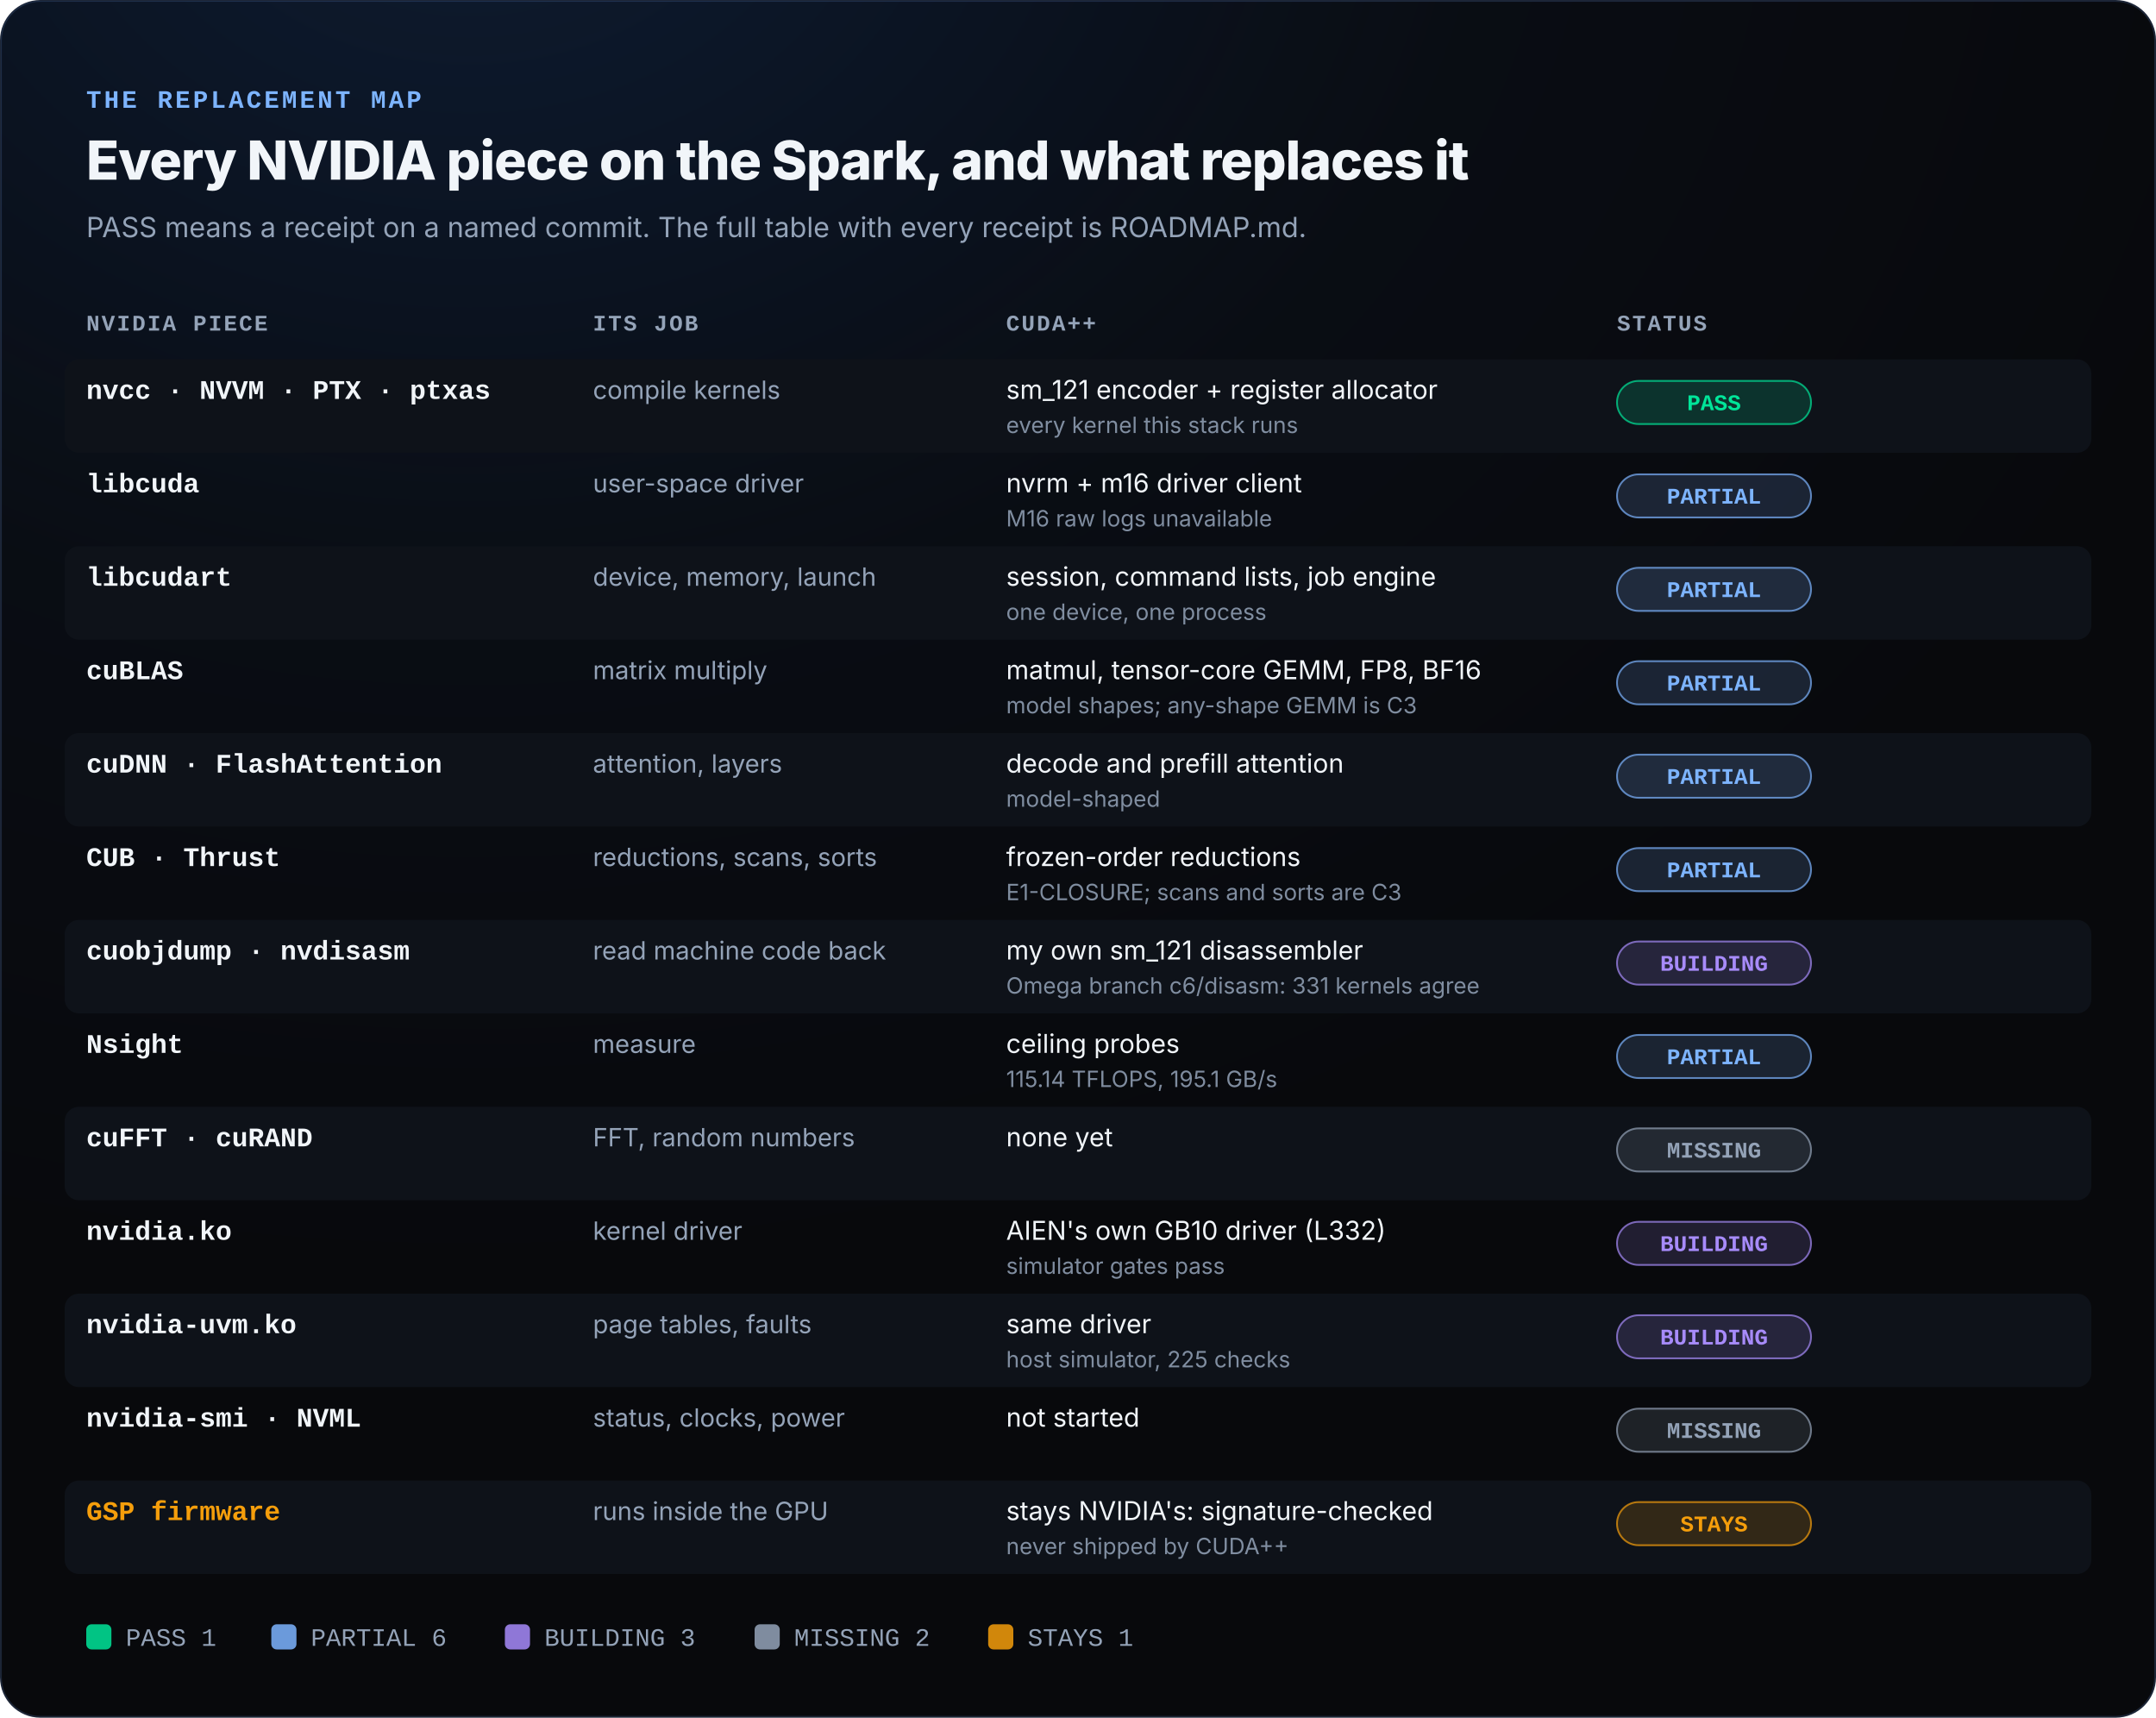
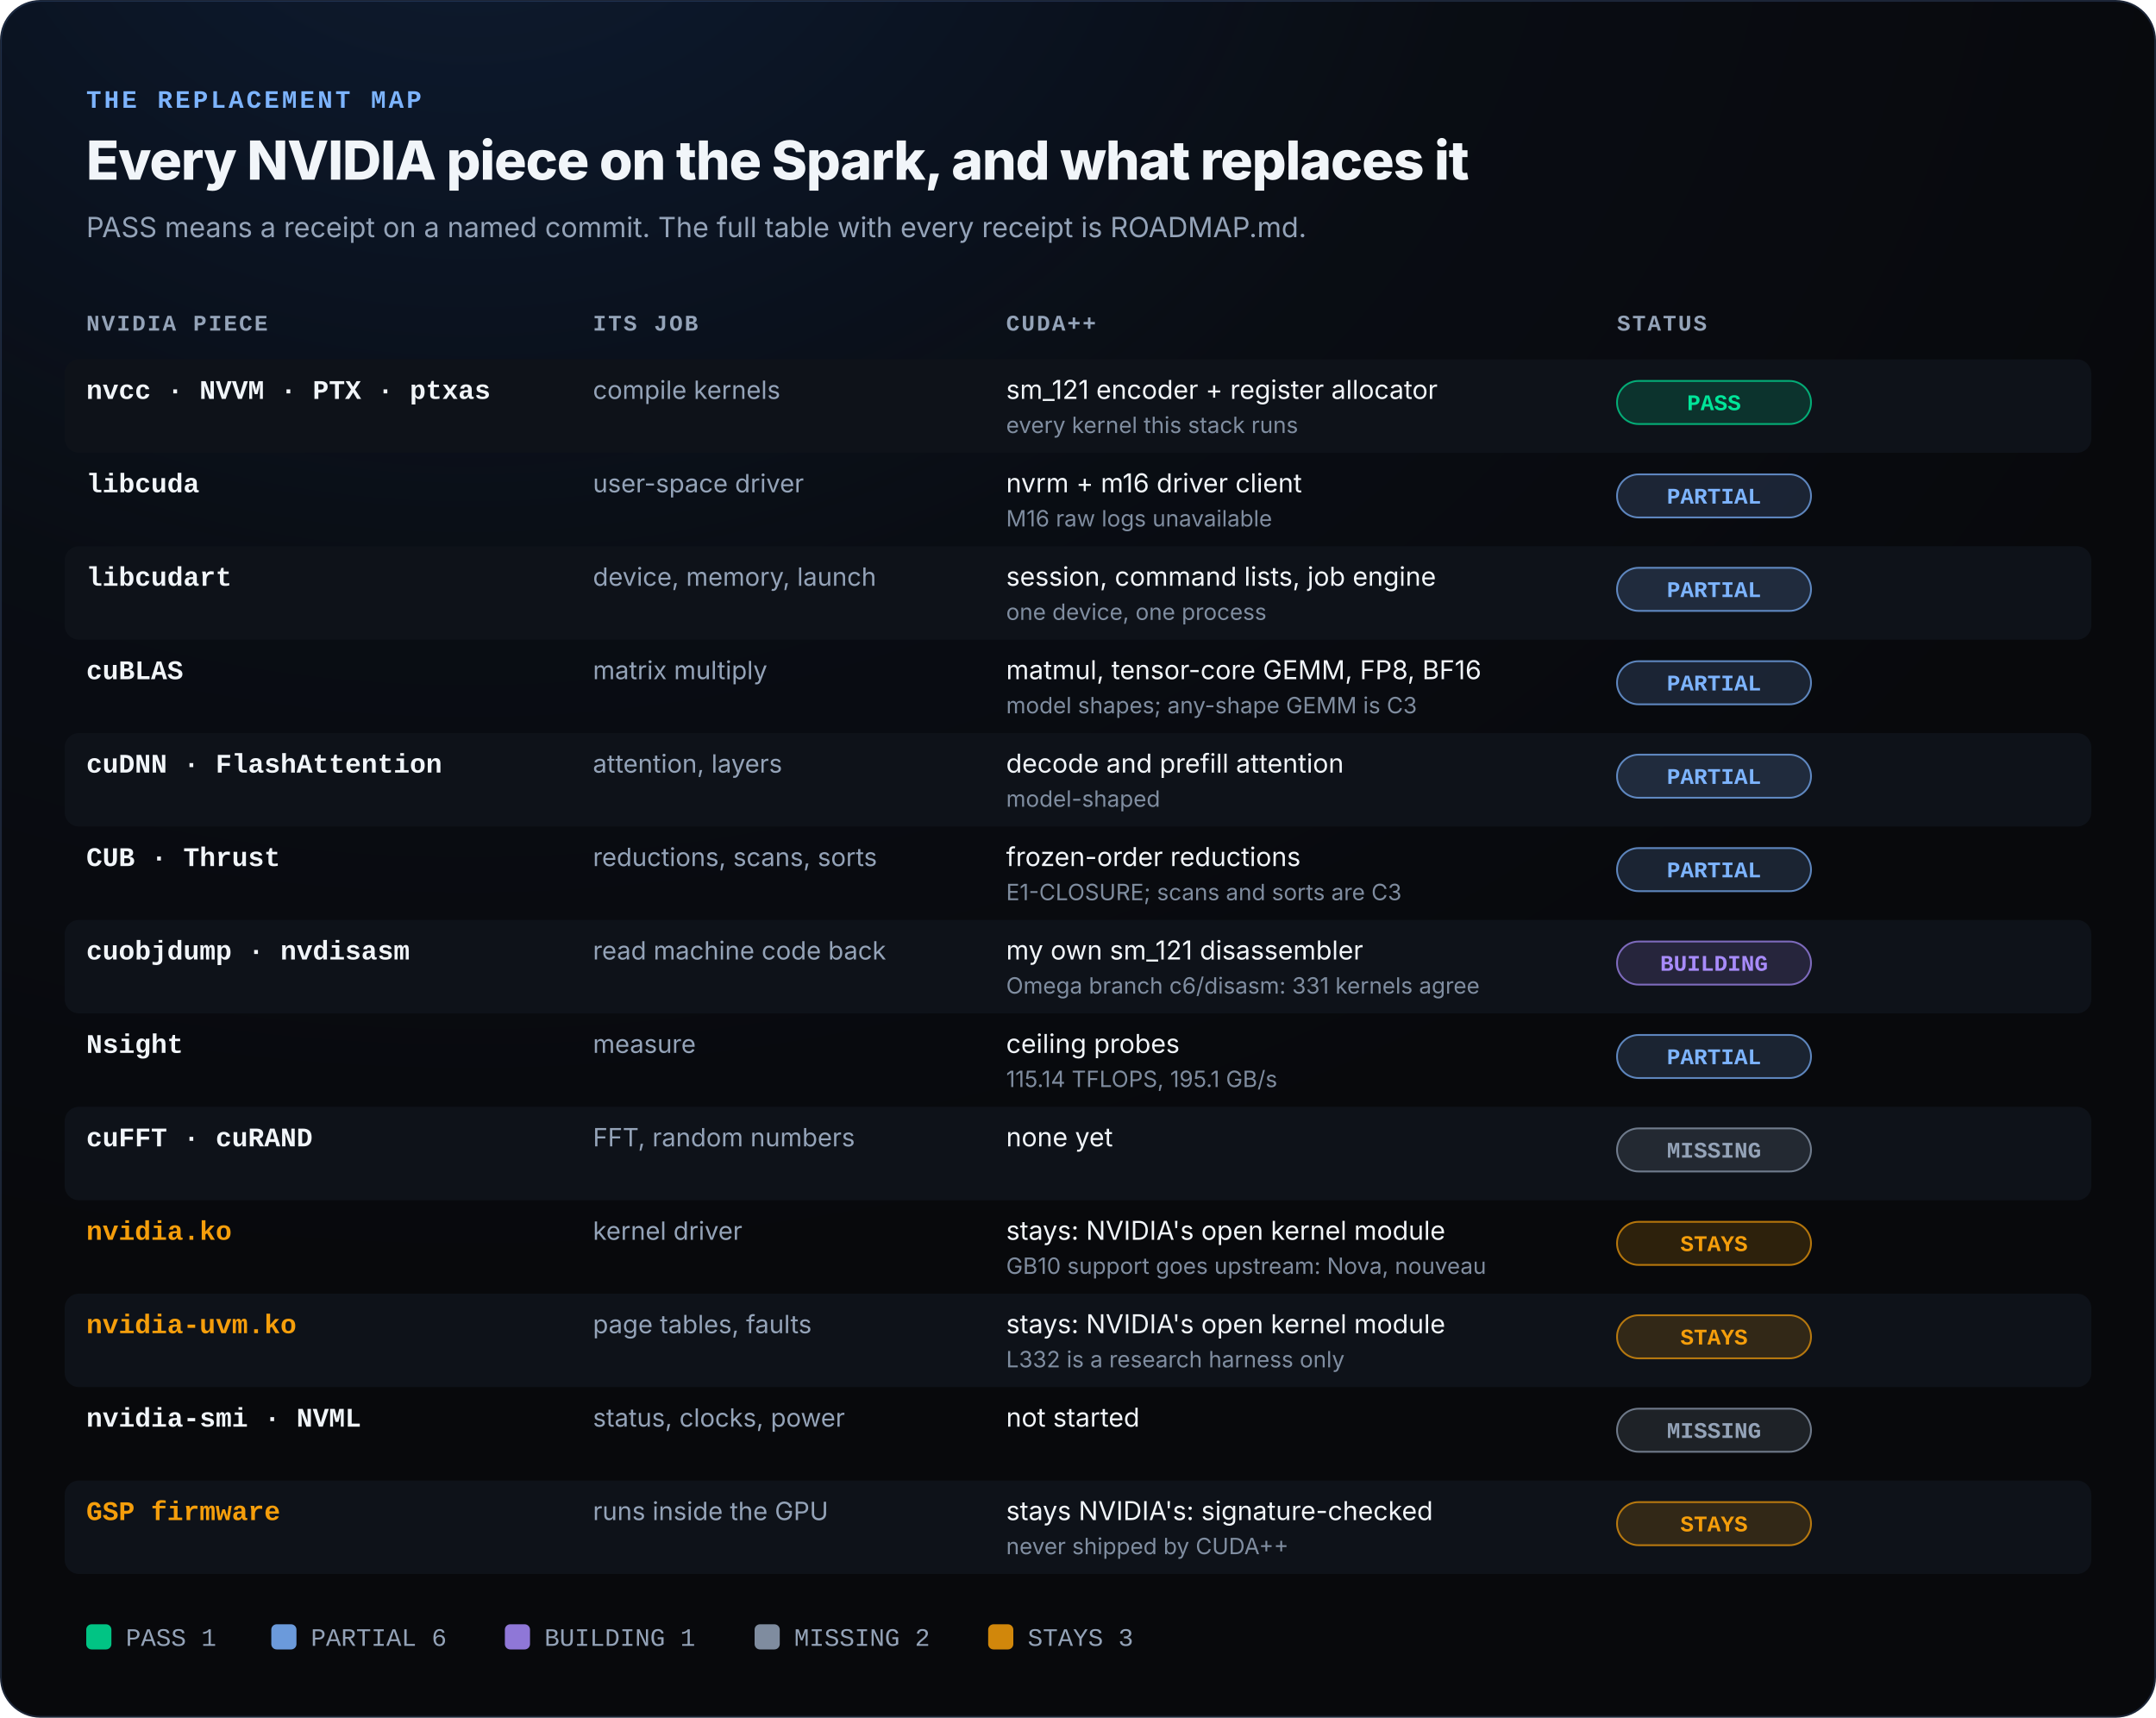
<svg xmlns="http://www.w3.org/2000/svg" width="1200" height="956" viewBox="0 0 1200 956" role="img" aria-labelledby="t d">
  <defs>
    <radialGradient id="glow" cx="22%" cy="-10%" r="85%">
      <stop offset="0" stop-color="#2d7ff9" stop-opacity="0.16" />
      <stop offset="0.55" stop-color="#2d7ff9" stop-opacity="0.03" />
      <stop offset="1" stop-color="#2d7ff9" stop-opacity="0" />
    </radialGradient>
    <radialGradient id="glow2" cx="92%" cy="8%" r="45%">
      <stop offset="0" stop-color="#00e599" stop-opacity="0.08" />
      <stop offset="1" stop-color="#00e599" stop-opacity="0" />
    </radialGradient>
    <marker id="arrow" viewBox="0 0 10 10" refX="9" refY="5" markerWidth="7" markerHeight="7" orient="auto-start-reverse">
      <path d="M0 0 L10 5 L0 10 z" fill="#94a3b8" />
    </marker>
  </defs>
  <rect x="0.5" y="0.5" width="1199.0" height="955.0" rx="22" fill="#08090c" stroke="#1c2536" stroke-width="1.0" />
  <rect x="0.5" y="0.5" width="1199.0" height="955.0" rx="22" fill="url(#glow)" stroke="none" stroke-width="1.0" />
  <text x="48.0" y="60.0" font-family="ui-monospace, SFMono-Regular, Menlo, Consolas, 'Liberation Mono', monospace" font-size="14" font-weight="600" fill="#7db4ff" text-anchor="start" letter-spacing="1.5">THE REPLACEMENT MAP</text>
  <text x="48.0" y="100.0" font-family="Inter, ui-sans-serif, -apple-system, 'Segoe UI', Helvetica, Arial, sans-serif" font-size="30" font-weight="800" fill="#f1f5f9" text-anchor="start" letter-spacing="-0.5">Every NVIDIA piece on the Spark, and what replaces it</text>
  <text x="48.0" y="132.0" font-family="Inter, ui-sans-serif, -apple-system, 'Segoe UI', Helvetica, Arial, sans-serif" font-size="15.5" font-weight="400" fill="#94a3b8" text-anchor="start">PASS means a receipt on a named commit. The full table with every receipt is ROADMAP.md.</text>
  <text x="48.0" y="184.0" font-family="ui-monospace, SFMono-Regular, Menlo, Consolas, 'Liberation Mono', monospace" font-size="12.5" font-weight="700" fill="#94a3b8" text-anchor="start" letter-spacing="1">NVIDIA PIECE</text>
  <text x="330.0" y="184.0" font-family="ui-monospace, SFMono-Regular, Menlo, Consolas, 'Liberation Mono', monospace" font-size="12.5" font-weight="700" fill="#94a3b8" text-anchor="start" letter-spacing="1">ITS JOB</text>
  <text x="560.0" y="184.0" font-family="ui-monospace, SFMono-Regular, Menlo, Consolas, 'Liberation Mono', monospace" font-size="12.5" font-weight="700" fill="#94a3b8" text-anchor="start" letter-spacing="1">CUDA++</text>
  <text x="900.0" y="184.0" font-family="ui-monospace, SFMono-Regular, Menlo, Consolas, 'Liberation Mono', monospace" font-size="12.5" font-weight="700" fill="#94a3b8" text-anchor="start" letter-spacing="1">STATUS</text>
  <text x="1040.0" y="184.0" font-family="ui-monospace, SFMono-Regular, Menlo, Consolas, 'Liberation Mono', monospace" font-size="12.5" font-weight="700" fill="#94a3b8" text-anchor="start" letter-spacing="1" />
  <rect x="36.0" y="200.0" width="1128.0" height="52.0" rx="8" fill="#0e1219" stroke="none" stroke-width="1.0" />
  <text x="48.0" y="222.0" font-family="ui-monospace, SFMono-Regular, Menlo, Consolas, 'Liberation Mono', monospace" font-size="15" font-weight="700" fill="#f1f5f9" text-anchor="start">nvcc · NVVM · PTX · ptxas</text>
  <text x="330.0" y="222.0" font-family="Inter, ui-sans-serif, -apple-system, 'Segoe UI', Helvetica, Arial, sans-serif" font-size="14" font-weight="400" fill="#94a3b8" text-anchor="start">compile kernels</text>
  <text x="560.0" y="222.0" font-family="Inter, ui-sans-serif, -apple-system, 'Segoe UI', Helvetica, Arial, sans-serif" font-size="14.5" font-weight="400" fill="#f1f5f9" text-anchor="start">sm_121 encoder + register allocator</text>
  <text x="560.0" y="241.0" font-family="Inter, ui-sans-serif, -apple-system, 'Segoe UI', Helvetica, Arial, sans-serif" font-size="12.5" font-weight="400" fill="#94a3b8" text-anchor="start" opacity="0.85">every kernel this stack runs</text>
  <rect x="900.0" y="212.0" width="108.0" height="24.0" rx="12.0" fill="#00e599" stroke="none" stroke-width="1.0" opacity="0.16" />
  <rect x="900.0" y="212.0" width="108.0" height="24.0" rx="12.0" fill="none" stroke="#00e599" stroke-width="1" opacity="0.7" />
  <text x="954.0" y="228.3" font-family="ui-monospace, SFMono-Regular, Menlo, Consolas, 'Liberation Mono', monospace" font-size="12.5" font-weight="600" fill="#00e599" text-anchor="middle">PASS</text>
  <text x="48.0" y="274.0" font-family="ui-monospace, SFMono-Regular, Menlo, Consolas, 'Liberation Mono', monospace" font-size="15" font-weight="700" fill="#f1f5f9" text-anchor="start">libcuda</text>
  <text x="330.0" y="274.0" font-family="Inter, ui-sans-serif, -apple-system, 'Segoe UI', Helvetica, Arial, sans-serif" font-size="14" font-weight="400" fill="#94a3b8" text-anchor="start">user-space driver</text>
  <text x="560.0" y="274.0" font-family="Inter, ui-sans-serif, -apple-system, 'Segoe UI', Helvetica, Arial, sans-serif" font-size="14.5" font-weight="400" fill="#f1f5f9" text-anchor="start">nvrm + m16 driver client</text>
  <text x="560.0" y="293.0" font-family="Inter, ui-sans-serif, -apple-system, 'Segoe UI', Helvetica, Arial, sans-serif" font-size="12.5" font-weight="400" fill="#94a3b8" text-anchor="start" opacity="0.85">M16 raw logs unavailable</text>
  <rect x="900.0" y="264.0" width="108.0" height="24.0" rx="12.0" fill="#7db4ff" stroke="none" stroke-width="1.0" opacity="0.16" />
  <rect x="900.0" y="264.0" width="108.0" height="24.0" rx="12.0" fill="none" stroke="#7db4ff" stroke-width="1" opacity="0.7" />
  <text x="954.0" y="280.3" font-family="ui-monospace, SFMono-Regular, Menlo, Consolas, 'Liberation Mono', monospace" font-size="12.5" font-weight="600" fill="#7db4ff" text-anchor="middle">PARTIAL</text>
  <rect x="36.0" y="304.0" width="1128.0" height="52.0" rx="8" fill="#0e1219" stroke="none" stroke-width="1.0" />
  <text x="48.0" y="326.0" font-family="ui-monospace, SFMono-Regular, Menlo, Consolas, 'Liberation Mono', monospace" font-size="15" font-weight="700" fill="#f1f5f9" text-anchor="start">libcudart</text>
  <text x="330.0" y="326.0" font-family="Inter, ui-sans-serif, -apple-system, 'Segoe UI', Helvetica, Arial, sans-serif" font-size="14" font-weight="400" fill="#94a3b8" text-anchor="start">device, memory, launch</text>
  <text x="560.0" y="326.0" font-family="Inter, ui-sans-serif, -apple-system, 'Segoe UI', Helvetica, Arial, sans-serif" font-size="14.5" font-weight="400" fill="#f1f5f9" text-anchor="start">session, command lists, job engine</text>
  <text x="560.0" y="345.0" font-family="Inter, ui-sans-serif, -apple-system, 'Segoe UI', Helvetica, Arial, sans-serif" font-size="12.5" font-weight="400" fill="#94a3b8" text-anchor="start" opacity="0.85">one device, one process</text>
  <rect x="900.0" y="316.0" width="108.0" height="24.0" rx="12.0" fill="#7db4ff" stroke="none" stroke-width="1.0" opacity="0.16" />
  <rect x="900.0" y="316.0" width="108.0" height="24.0" rx="12.0" fill="none" stroke="#7db4ff" stroke-width="1" opacity="0.7" />
  <text x="954.0" y="332.3" font-family="ui-monospace, SFMono-Regular, Menlo, Consolas, 'Liberation Mono', monospace" font-size="12.5" font-weight="600" fill="#7db4ff" text-anchor="middle">PARTIAL</text>
  <text x="48.0" y="378.0" font-family="ui-monospace, SFMono-Regular, Menlo, Consolas, 'Liberation Mono', monospace" font-size="15" font-weight="700" fill="#f1f5f9" text-anchor="start">cuBLAS</text>
  <text x="330.0" y="378.0" font-family="Inter, ui-sans-serif, -apple-system, 'Segoe UI', Helvetica, Arial, sans-serif" font-size="14" font-weight="400" fill="#94a3b8" text-anchor="start">matrix multiply</text>
  <text x="560.0" y="378.0" font-family="Inter, ui-sans-serif, -apple-system, 'Segoe UI', Helvetica, Arial, sans-serif" font-size="14.5" font-weight="400" fill="#f1f5f9" text-anchor="start">matmul, tensor-core GEMM, FP8, BF16</text>
  <text x="560.0" y="397.0" font-family="Inter, ui-sans-serif, -apple-system, 'Segoe UI', Helvetica, Arial, sans-serif" font-size="12.5" font-weight="400" fill="#94a3b8" text-anchor="start" opacity="0.85">model shapes; any-shape GEMM is C3</text>
  <rect x="900.0" y="368.0" width="108.0" height="24.0" rx="12.0" fill="#7db4ff" stroke="none" stroke-width="1.0" opacity="0.16" />
  <rect x="900.0" y="368.0" width="108.0" height="24.0" rx="12.0" fill="none" stroke="#7db4ff" stroke-width="1" opacity="0.7" />
  <text x="954.0" y="384.3" font-family="ui-monospace, SFMono-Regular, Menlo, Consolas, 'Liberation Mono', monospace" font-size="12.5" font-weight="600" fill="#7db4ff" text-anchor="middle">PARTIAL</text>
  <rect x="36.0" y="408.0" width="1128.0" height="52.0" rx="8" fill="#0e1219" stroke="none" stroke-width="1.0" />
  <text x="48.0" y="430.0" font-family="ui-monospace, SFMono-Regular, Menlo, Consolas, 'Liberation Mono', monospace" font-size="15" font-weight="700" fill="#f1f5f9" text-anchor="start">cuDNN · FlashAttention</text>
  <text x="330.0" y="430.0" font-family="Inter, ui-sans-serif, -apple-system, 'Segoe UI', Helvetica, Arial, sans-serif" font-size="14" font-weight="400" fill="#94a3b8" text-anchor="start">attention, layers</text>
  <text x="560.0" y="430.0" font-family="Inter, ui-sans-serif, -apple-system, 'Segoe UI', Helvetica, Arial, sans-serif" font-size="14.5" font-weight="400" fill="#f1f5f9" text-anchor="start">decode and prefill attention</text>
  <text x="560.0" y="449.0" font-family="Inter, ui-sans-serif, -apple-system, 'Segoe UI', Helvetica, Arial, sans-serif" font-size="12.5" font-weight="400" fill="#94a3b8" text-anchor="start" opacity="0.85">model-shaped</text>
  <rect x="900.0" y="420.0" width="108.0" height="24.0" rx="12.0" fill="#7db4ff" stroke="none" stroke-width="1.0" opacity="0.16" />
  <rect x="900.0" y="420.0" width="108.0" height="24.0" rx="12.0" fill="none" stroke="#7db4ff" stroke-width="1" opacity="0.7" />
  <text x="954.0" y="436.3" font-family="ui-monospace, SFMono-Regular, Menlo, Consolas, 'Liberation Mono', monospace" font-size="12.5" font-weight="600" fill="#7db4ff" text-anchor="middle">PARTIAL</text>
  <text x="48.0" y="482.0" font-family="ui-monospace, SFMono-Regular, Menlo, Consolas, 'Liberation Mono', monospace" font-size="15" font-weight="700" fill="#f1f5f9" text-anchor="start">CUB · Thrust</text>
  <text x="330.0" y="482.0" font-family="Inter, ui-sans-serif, -apple-system, 'Segoe UI', Helvetica, Arial, sans-serif" font-size="14" font-weight="400" fill="#94a3b8" text-anchor="start">reductions, scans, sorts</text>
  <text x="560.0" y="482.0" font-family="Inter, ui-sans-serif, -apple-system, 'Segoe UI', Helvetica, Arial, sans-serif" font-size="14.5" font-weight="400" fill="#f1f5f9" text-anchor="start">frozen-order reductions</text>
  <text x="560.0" y="501.0" font-family="Inter, ui-sans-serif, -apple-system, 'Segoe UI', Helvetica, Arial, sans-serif" font-size="12.5" font-weight="400" fill="#94a3b8" text-anchor="start" opacity="0.85">E1-CLOSURE; scans and sorts are C3</text>
  <rect x="900.0" y="472.0" width="108.0" height="24.0" rx="12.0" fill="#7db4ff" stroke="none" stroke-width="1.0" opacity="0.16" />
  <rect x="900.0" y="472.0" width="108.0" height="24.0" rx="12.0" fill="none" stroke="#7db4ff" stroke-width="1" opacity="0.7" />
  <text x="954.0" y="488.3" font-family="ui-monospace, SFMono-Regular, Menlo, Consolas, 'Liberation Mono', monospace" font-size="12.5" font-weight="600" fill="#7db4ff" text-anchor="middle">PARTIAL</text>
  <rect x="36.0" y="512.0" width="1128.0" height="52.0" rx="8" fill="#0e1219" stroke="none" stroke-width="1.0" />
  <text x="48.0" y="534.0" font-family="ui-monospace, SFMono-Regular, Menlo, Consolas, 'Liberation Mono', monospace" font-size="15" font-weight="700" fill="#f1f5f9" text-anchor="start">cuobjdump · nvdisasm</text>
  <text x="330.0" y="534.0" font-family="Inter, ui-sans-serif, -apple-system, 'Segoe UI', Helvetica, Arial, sans-serif" font-size="14" font-weight="400" fill="#94a3b8" text-anchor="start">read machine code back</text>
  <text x="560.0" y="534.0" font-family="Inter, ui-sans-serif, -apple-system, 'Segoe UI', Helvetica, Arial, sans-serif" font-size="14.5" font-weight="400" fill="#f1f5f9" text-anchor="start">my own sm_121 disassembler</text>
  <text x="560.0" y="553.0" font-family="Inter, ui-sans-serif, -apple-system, 'Segoe UI', Helvetica, Arial, sans-serif" font-size="12.5" font-weight="400" fill="#94a3b8" text-anchor="start" opacity="0.85">Omega branch c6/disasm: 331 kernels agree</text>
  <rect x="900.0" y="524.0" width="108.0" height="24.0" rx="12.0" fill="#a78bfa" stroke="none" stroke-width="1.0" opacity="0.16" />
  <rect x="900.0" y="524.0" width="108.0" height="24.0" rx="12.0" fill="none" stroke="#a78bfa" stroke-width="1" opacity="0.7" />
  <text x="954.0" y="540.3" font-family="ui-monospace, SFMono-Regular, Menlo, Consolas, 'Liberation Mono', monospace" font-size="12.5" font-weight="600" fill="#a78bfa" text-anchor="middle">BUILDING</text>
  <text x="48.0" y="586.0" font-family="ui-monospace, SFMono-Regular, Menlo, Consolas, 'Liberation Mono', monospace" font-size="15" font-weight="700" fill="#f1f5f9" text-anchor="start">Nsight</text>
  <text x="330.0" y="586.0" font-family="Inter, ui-sans-serif, -apple-system, 'Segoe UI', Helvetica, Arial, sans-serif" font-size="14" font-weight="400" fill="#94a3b8" text-anchor="start">measure</text>
  <text x="560.0" y="586.0" font-family="Inter, ui-sans-serif, -apple-system, 'Segoe UI', Helvetica, Arial, sans-serif" font-size="14.5" font-weight="400" fill="#f1f5f9" text-anchor="start">ceiling probes</text>
  <text x="560.0" y="605.0" font-family="Inter, ui-sans-serif, -apple-system, 'Segoe UI', Helvetica, Arial, sans-serif" font-size="12.5" font-weight="400" fill="#94a3b8" text-anchor="start" opacity="0.85">115.14 TFLOPS, 195.1 GB/s</text>
  <rect x="900.0" y="576.0" width="108.0" height="24.0" rx="12.0" fill="#7db4ff" stroke="none" stroke-width="1.0" opacity="0.16" />
  <rect x="900.0" y="576.0" width="108.0" height="24.0" rx="12.0" fill="none" stroke="#7db4ff" stroke-width="1" opacity="0.7" />
  <text x="954.0" y="592.3" font-family="ui-monospace, SFMono-Regular, Menlo, Consolas, 'Liberation Mono', monospace" font-size="12.5" font-weight="600" fill="#7db4ff" text-anchor="middle">PARTIAL</text>
  <rect x="36.0" y="616.0" width="1128.0" height="52.0" rx="8" fill="#0e1219" stroke="none" stroke-width="1.0" />
  <text x="48.0" y="638.0" font-family="ui-monospace, SFMono-Regular, Menlo, Consolas, 'Liberation Mono', monospace" font-size="15" font-weight="700" fill="#f1f5f9" text-anchor="start">cuFFT · cuRAND</text>
  <text x="330.0" y="638.0" font-family="Inter, ui-sans-serif, -apple-system, 'Segoe UI', Helvetica, Arial, sans-serif" font-size="14" font-weight="400" fill="#94a3b8" text-anchor="start">FFT, random numbers</text>
  <text x="560.0" y="638.0" font-family="Inter, ui-sans-serif, -apple-system, 'Segoe UI', Helvetica, Arial, sans-serif" font-size="14.5" font-weight="400" fill="#f1f5f9" text-anchor="start">none yet</text>
  <rect x="900.0" y="628.0" width="108.0" height="24.0" rx="12.0" fill="#94a3b8" stroke="none" stroke-width="1.0" opacity="0.16" />
  <rect x="900.0" y="628.0" width="108.0" height="24.0" rx="12.0" fill="none" stroke="#94a3b8" stroke-width="1" opacity="0.7" />
  <text x="954.0" y="644.3" font-family="ui-monospace, SFMono-Regular, Menlo, Consolas, 'Liberation Mono', monospace" font-size="12.5" font-weight="600" fill="#94a3b8" text-anchor="middle">MISSING</text>
-   <text x="48.0" y="690.0" font-family="ui-monospace, SFMono-Regular, Menlo, Consolas, 'Liberation Mono', monospace" font-size="15" font-weight="700" fill="#f1f5f9" text-anchor="start">nvidia.ko</text>
+   <text x="48.0" y="690.0" font-family="ui-monospace, SFMono-Regular, Menlo, Consolas, 'Liberation Mono', monospace" font-size="15" font-weight="700" fill="#f59e0b" text-anchor="start">nvidia.ko</text>
  <text x="330.0" y="690.0" font-family="Inter, ui-sans-serif, -apple-system, 'Segoe UI', Helvetica, Arial, sans-serif" font-size="14" font-weight="400" fill="#94a3b8" text-anchor="start">kernel driver</text>
-   <text x="560.0" y="690.0" font-family="Inter, ui-sans-serif, -apple-system, 'Segoe UI', Helvetica, Arial, sans-serif" font-size="14.5" font-weight="400" fill="#f1f5f9" text-anchor="start">AIEN's own GB10 driver (L332)</text>
-   <text x="560.0" y="709.0" font-family="Inter, ui-sans-serif, -apple-system, 'Segoe UI', Helvetica, Arial, sans-serif" font-size="12.5" font-weight="400" fill="#94a3b8" text-anchor="start" opacity="0.85">simulator gates pass</text>
-   <rect x="900.0" y="680.0" width="108.0" height="24.0" rx="12.0" fill="#a78bfa" stroke="none" stroke-width="1.0" opacity="0.16" />
-   <rect x="900.0" y="680.0" width="108.0" height="24.0" rx="12.0" fill="none" stroke="#a78bfa" stroke-width="1" opacity="0.7" />
-   <text x="954.0" y="696.3" font-family="ui-monospace, SFMono-Regular, Menlo, Consolas, 'Liberation Mono', monospace" font-size="12.5" font-weight="600" fill="#a78bfa" text-anchor="middle">BUILDING</text>
+   <text x="560.0" y="690.0" font-family="Inter, ui-sans-serif, -apple-system, 'Segoe UI', Helvetica, Arial, sans-serif" font-size="14.5" font-weight="400" fill="#f1f5f9" text-anchor="start">stays: NVIDIA's open kernel module</text>
+   <text x="560.0" y="709.0" font-family="Inter, ui-sans-serif, -apple-system, 'Segoe UI', Helvetica, Arial, sans-serif" font-size="12.5" font-weight="400" fill="#94a3b8" text-anchor="start" opacity="0.85">GB10 support goes upstream: Nova, nouveau</text>
+   <rect x="900.0" y="680.0" width="108.0" height="24.0" rx="12.0" fill="#f59e0b" stroke="none" stroke-width="1.0" opacity="0.16" />
+   <rect x="900.0" y="680.0" width="108.0" height="24.0" rx="12.0" fill="none" stroke="#f59e0b" stroke-width="1" opacity="0.7" />
+   <text x="954.0" y="696.3" font-family="ui-monospace, SFMono-Regular, Menlo, Consolas, 'Liberation Mono', monospace" font-size="12.5" font-weight="600" fill="#f59e0b" text-anchor="middle">STAYS</text>
  <rect x="36.0" y="720.0" width="1128.0" height="52.0" rx="8" fill="#0e1219" stroke="none" stroke-width="1.0" />
-   <text x="48.0" y="742.0" font-family="ui-monospace, SFMono-Regular, Menlo, Consolas, 'Liberation Mono', monospace" font-size="15" font-weight="700" fill="#f1f5f9" text-anchor="start">nvidia-uvm.ko</text>
+   <text x="48.0" y="742.0" font-family="ui-monospace, SFMono-Regular, Menlo, Consolas, 'Liberation Mono', monospace" font-size="15" font-weight="700" fill="#f59e0b" text-anchor="start">nvidia-uvm.ko</text>
  <text x="330.0" y="742.0" font-family="Inter, ui-sans-serif, -apple-system, 'Segoe UI', Helvetica, Arial, sans-serif" font-size="14" font-weight="400" fill="#94a3b8" text-anchor="start">page tables, faults</text>
-   <text x="560.0" y="742.0" font-family="Inter, ui-sans-serif, -apple-system, 'Segoe UI', Helvetica, Arial, sans-serif" font-size="14.5" font-weight="400" fill="#f1f5f9" text-anchor="start">same driver</text>
-   <text x="560.0" y="761.0" font-family="Inter, ui-sans-serif, -apple-system, 'Segoe UI', Helvetica, Arial, sans-serif" font-size="12.5" font-weight="400" fill="#94a3b8" text-anchor="start" opacity="0.85">host simulator, 225 checks</text>
-   <rect x="900.0" y="732.0" width="108.0" height="24.0" rx="12.0" fill="#a78bfa" stroke="none" stroke-width="1.0" opacity="0.16" />
-   <rect x="900.0" y="732.0" width="108.0" height="24.0" rx="12.0" fill="none" stroke="#a78bfa" stroke-width="1" opacity="0.7" />
-   <text x="954.0" y="748.3" font-family="ui-monospace, SFMono-Regular, Menlo, Consolas, 'Liberation Mono', monospace" font-size="12.5" font-weight="600" fill="#a78bfa" text-anchor="middle">BUILDING</text>
+   <text x="560.0" y="742.0" font-family="Inter, ui-sans-serif, -apple-system, 'Segoe UI', Helvetica, Arial, sans-serif" font-size="14.5" font-weight="400" fill="#f1f5f9" text-anchor="start">stays: NVIDIA's open kernel module</text>
+   <text x="560.0" y="761.0" font-family="Inter, ui-sans-serif, -apple-system, 'Segoe UI', Helvetica, Arial, sans-serif" font-size="12.5" font-weight="400" fill="#94a3b8" text-anchor="start" opacity="0.85">L332 is a research harness only</text>
+   <rect x="900.0" y="732.0" width="108.0" height="24.0" rx="12.0" fill="#f59e0b" stroke="none" stroke-width="1.0" opacity="0.16" />
+   <rect x="900.0" y="732.0" width="108.0" height="24.0" rx="12.0" fill="none" stroke="#f59e0b" stroke-width="1" opacity="0.7" />
+   <text x="954.0" y="748.3" font-family="ui-monospace, SFMono-Regular, Menlo, Consolas, 'Liberation Mono', monospace" font-size="12.5" font-weight="600" fill="#f59e0b" text-anchor="middle">STAYS</text>
  <text x="48.0" y="794.0" font-family="ui-monospace, SFMono-Regular, Menlo, Consolas, 'Liberation Mono', monospace" font-size="15" font-weight="700" fill="#f1f5f9" text-anchor="start">nvidia-smi · NVML</text>
  <text x="330.0" y="794.0" font-family="Inter, ui-sans-serif, -apple-system, 'Segoe UI', Helvetica, Arial, sans-serif" font-size="14" font-weight="400" fill="#94a3b8" text-anchor="start">status, clocks, power</text>
  <text x="560.0" y="794.0" font-family="Inter, ui-sans-serif, -apple-system, 'Segoe UI', Helvetica, Arial, sans-serif" font-size="14.5" font-weight="400" fill="#f1f5f9" text-anchor="start">not started</text>
  <rect x="900.0" y="784.0" width="108.0" height="24.0" rx="12.0" fill="#94a3b8" stroke="none" stroke-width="1.0" opacity="0.16" />
  <rect x="900.0" y="784.0" width="108.0" height="24.0" rx="12.0" fill="none" stroke="#94a3b8" stroke-width="1" opacity="0.7" />
  <text x="954.0" y="800.3" font-family="ui-monospace, SFMono-Regular, Menlo, Consolas, 'Liberation Mono', monospace" font-size="12.5" font-weight="600" fill="#94a3b8" text-anchor="middle">MISSING</text>
  <rect x="36.0" y="824.0" width="1128.0" height="52.0" rx="8" fill="#0e1219" stroke="none" stroke-width="1.0" />
  <text x="48.0" y="846.0" font-family="ui-monospace, SFMono-Regular, Menlo, Consolas, 'Liberation Mono', monospace" font-size="15" font-weight="700" fill="#f59e0b" text-anchor="start">GSP firmware</text>
  <text x="330.0" y="846.0" font-family="Inter, ui-sans-serif, -apple-system, 'Segoe UI', Helvetica, Arial, sans-serif" font-size="14" font-weight="400" fill="#94a3b8" text-anchor="start">runs inside the GPU</text>
  <text x="560.0" y="846.0" font-family="Inter, ui-sans-serif, -apple-system, 'Segoe UI', Helvetica, Arial, sans-serif" font-size="14.5" font-weight="400" fill="#f1f5f9" text-anchor="start">stays NVIDIA's: signature-checked</text>
  <text x="560.0" y="865.0" font-family="Inter, ui-sans-serif, -apple-system, 'Segoe UI', Helvetica, Arial, sans-serif" font-size="12.5" font-weight="400" fill="#94a3b8" text-anchor="start" opacity="0.85">never shipped by CUDA++</text>
  <rect x="900.0" y="836.0" width="108.0" height="24.0" rx="12.0" fill="#f59e0b" stroke="none" stroke-width="1.0" opacity="0.16" />
  <rect x="900.0" y="836.0" width="108.0" height="24.0" rx="12.0" fill="none" stroke="#f59e0b" stroke-width="1" opacity="0.7" />
  <text x="954.0" y="852.3" font-family="ui-monospace, SFMono-Regular, Menlo, Consolas, 'Liberation Mono', monospace" font-size="12.5" font-weight="600" fill="#f59e0b" text-anchor="middle">STAYS</text>
  <rect x="48.0" y="904.0" width="14.0" height="14.0" rx="3" fill="#00e599" stroke="none" stroke-width="1.0" opacity="0.85" />
  <text x="70.0" y="916.0" font-family="ui-monospace, SFMono-Regular, Menlo, Consolas, 'Liberation Mono', monospace" font-size="14" font-weight="400" fill="#94a3b8" text-anchor="start">PASS  1</text>
  <rect x="151.0" y="904.0" width="14.0" height="14.0" rx="3" fill="#7db4ff" stroke="none" stroke-width="1.0" opacity="0.85" />
  <text x="173.0" y="916.0" font-family="ui-monospace, SFMono-Regular, Menlo, Consolas, 'Liberation Mono', monospace" font-size="14" font-weight="400" fill="#94a3b8" text-anchor="start">PARTIAL  6</text>
  <rect x="281.0" y="904.0" width="14.0" height="14.0" rx="3" fill="#a78bfa" stroke="none" stroke-width="1.0" opacity="0.85" />
-   <text x="303.0" y="916.0" font-family="ui-monospace, SFMono-Regular, Menlo, Consolas, 'Liberation Mono', monospace" font-size="14" font-weight="400" fill="#94a3b8" text-anchor="start">BUILDING  3</text>
+   <text x="303.0" y="916.0" font-family="ui-monospace, SFMono-Regular, Menlo, Consolas, 'Liberation Mono', monospace" font-size="14" font-weight="400" fill="#94a3b8" text-anchor="start">BUILDING  1</text>
  <rect x="420.0" y="904.0" width="14.0" height="14.0" rx="3" fill="#94a3b8" stroke="none" stroke-width="1.0" opacity="0.85" />
  <text x="442.0" y="916.0" font-family="ui-monospace, SFMono-Regular, Menlo, Consolas, 'Liberation Mono', monospace" font-size="14" font-weight="400" fill="#94a3b8" text-anchor="start">MISSING  2</text>
  <rect x="550.0" y="904.0" width="14.0" height="14.0" rx="3" fill="#f59e0b" stroke="none" stroke-width="1.0" opacity="0.85" />
-   <text x="572.0" y="916.0" font-family="ui-monospace, SFMono-Regular, Menlo, Consolas, 'Liberation Mono', monospace" font-size="14" font-weight="400" fill="#94a3b8" text-anchor="start">STAYS  1</text>
+   <text x="572.0" y="916.0" font-family="ui-monospace, SFMono-Regular, Menlo, Consolas, 'Liberation Mono', monospace" font-size="14" font-weight="400" fill="#94a3b8" text-anchor="start">STAYS  3</text>
</svg>
